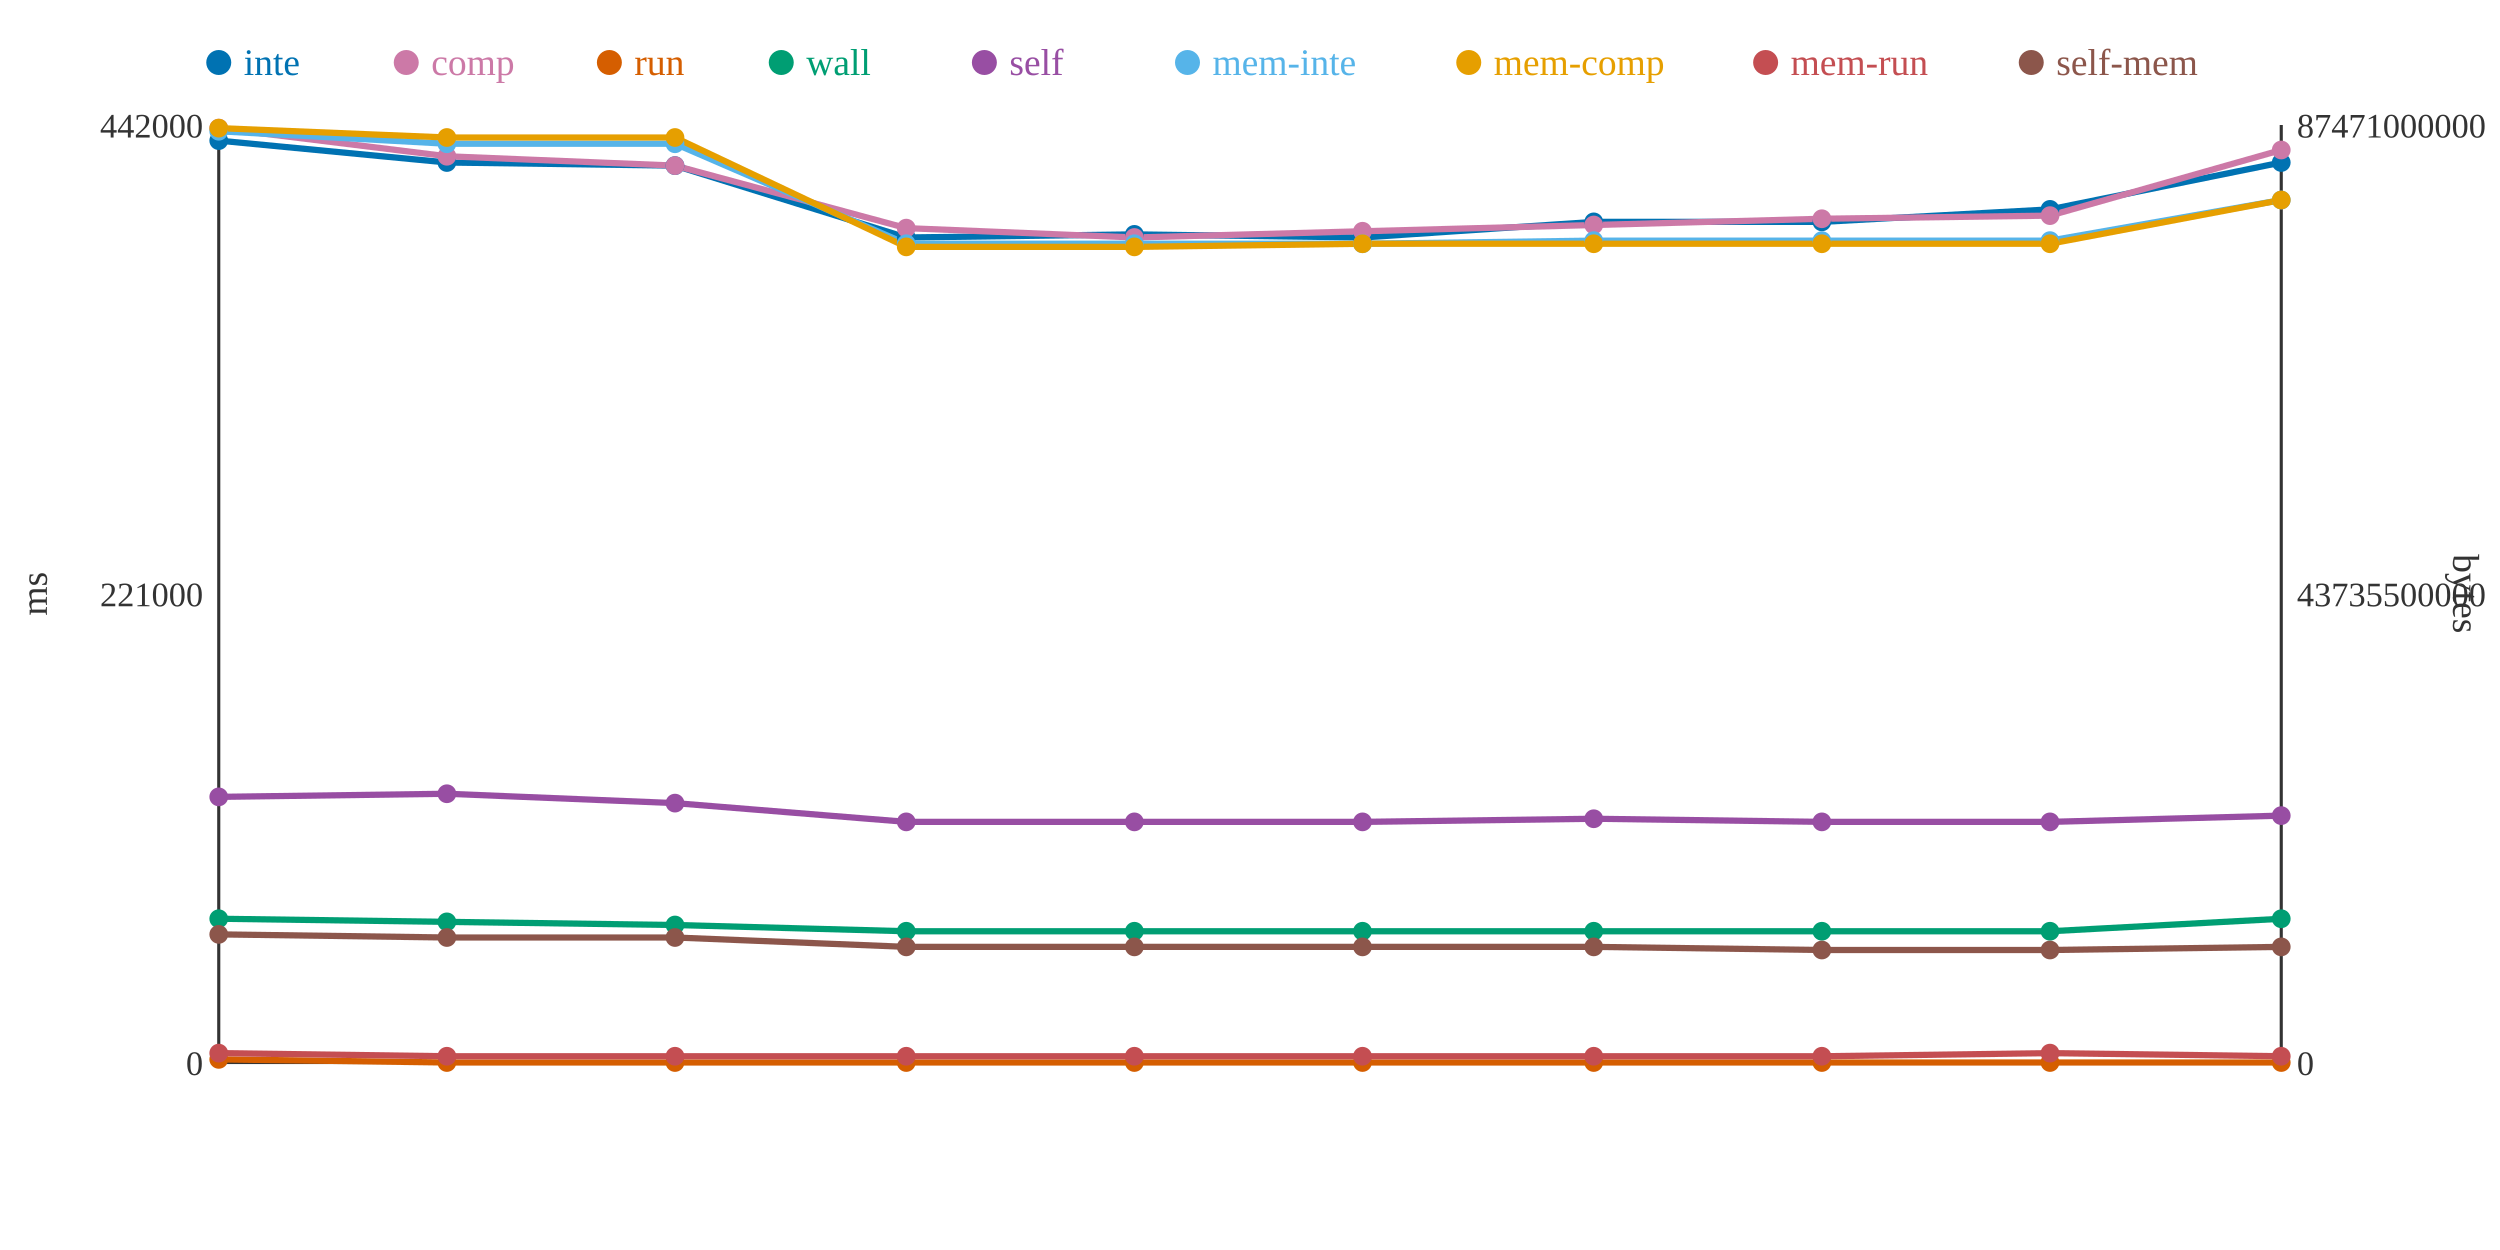
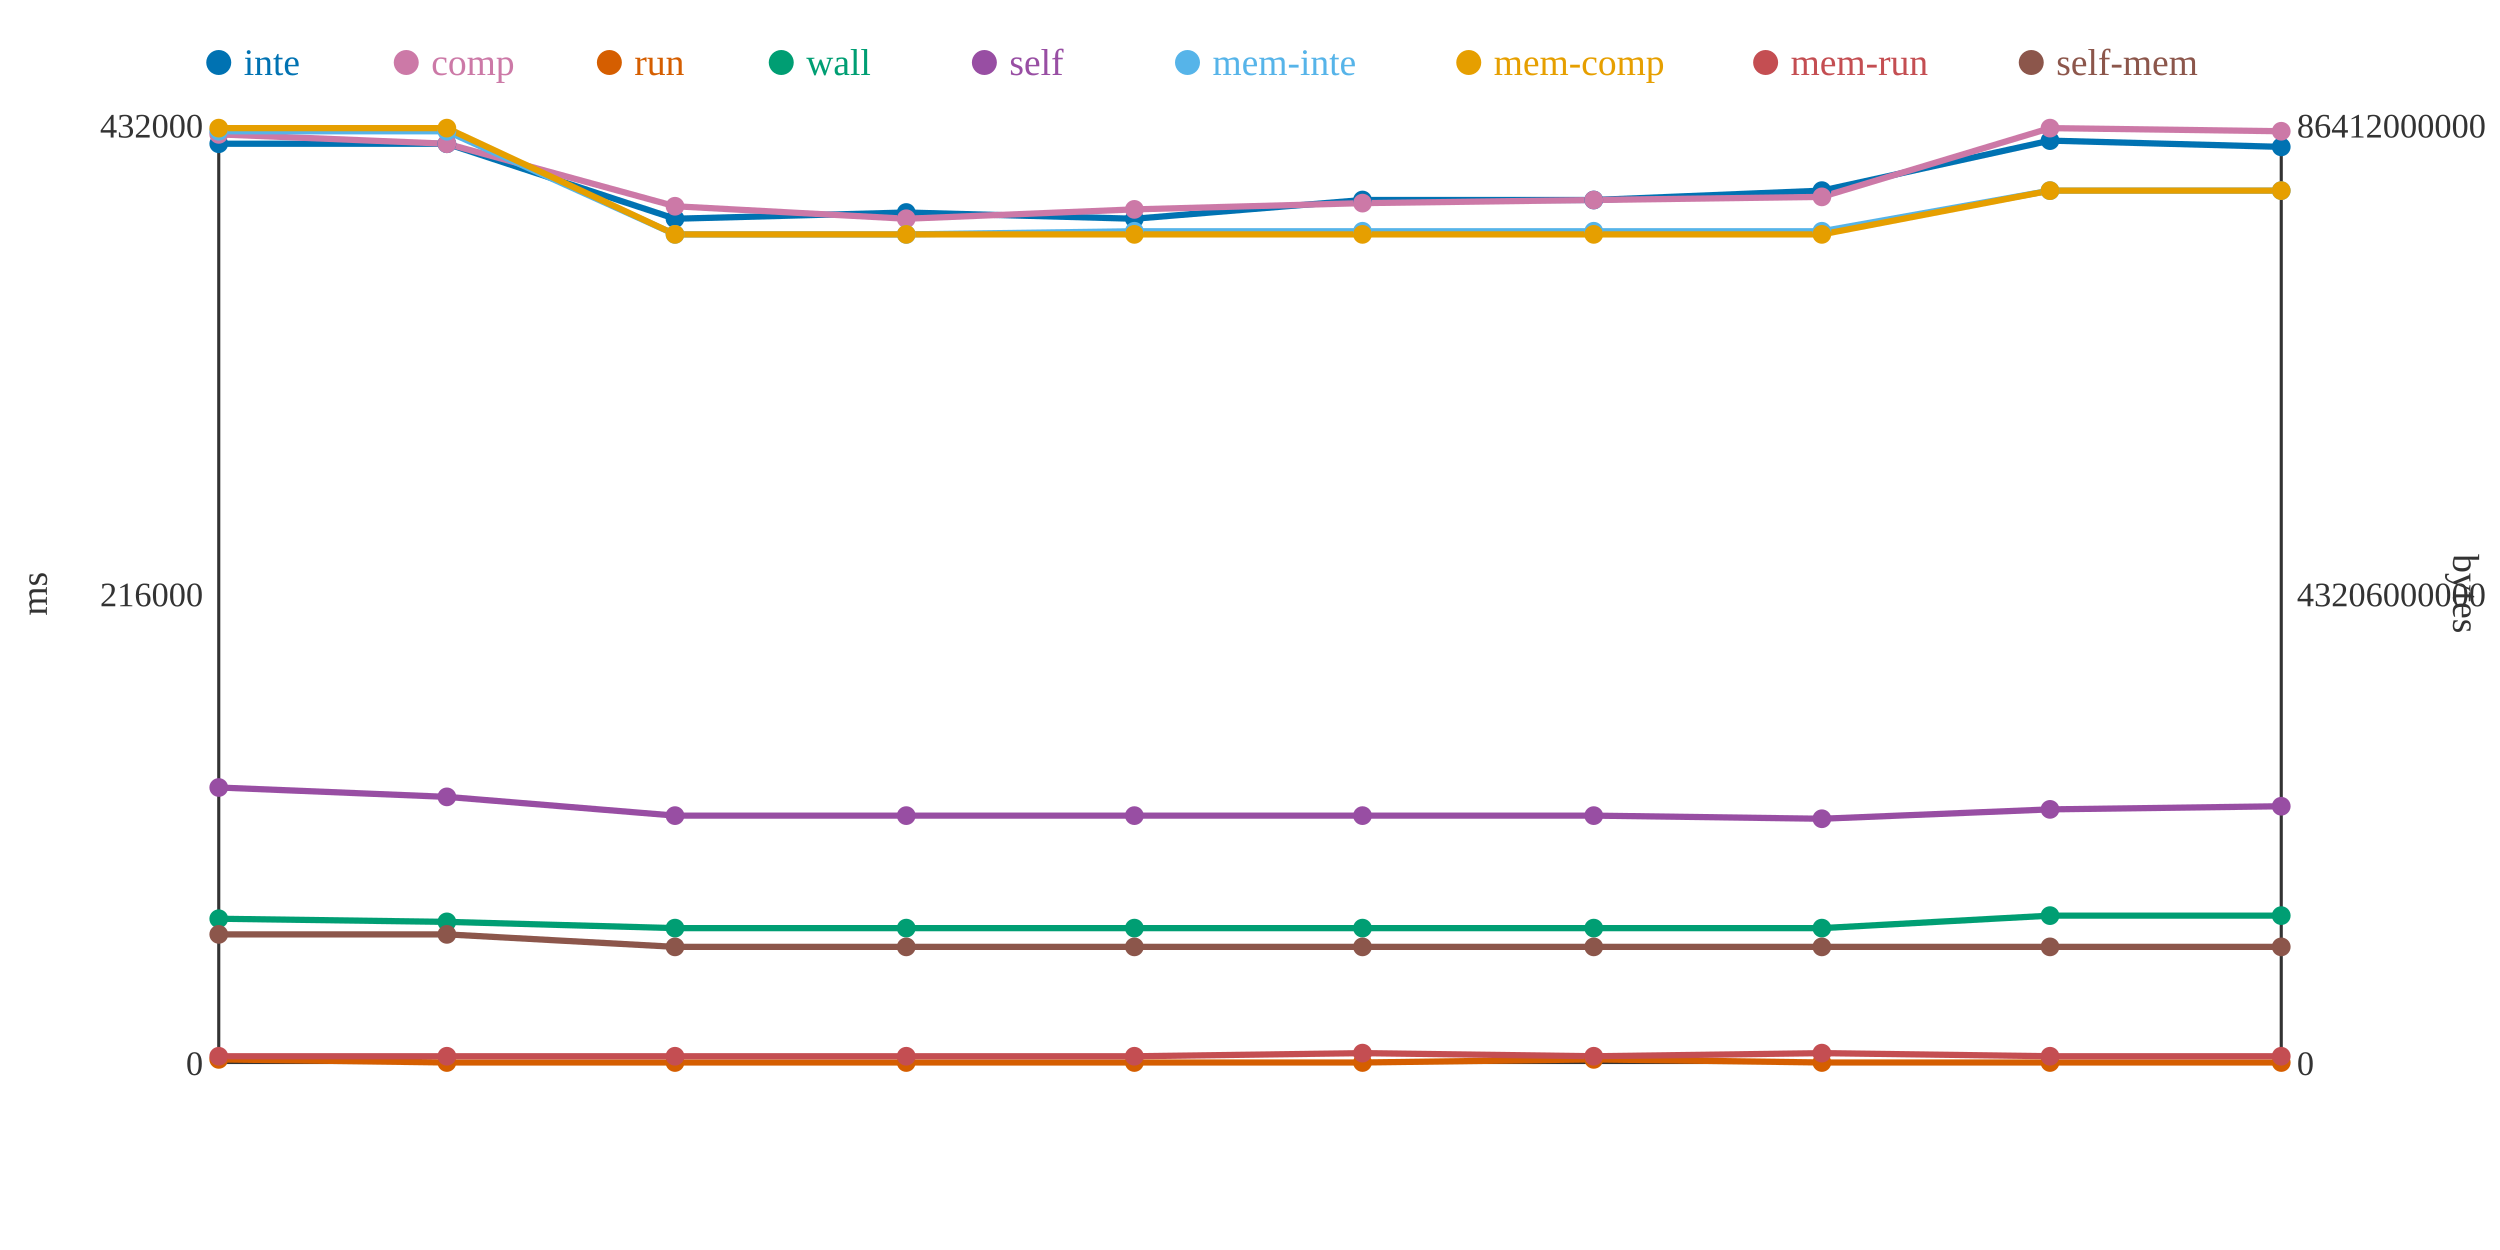
<svg xmlns="http://www.w3.org/2000/svg" width="800" height="400">
  <rect width="800" height="400" fill="white" />
  <line x1="70" y1="40" x2="70" y2="340" stroke="#333" stroke-width="1" />
  <line x1="70" y1="340" x2="730" y2="340" stroke="#333" stroke-width="1" />
  <line x1="730" y1="40" x2="730" y2="340" stroke="#333" stroke-width="1" />
  <text x="65" y="344" text-anchor="end" font-size="11" fill="#333">0</text>
-   <text x="65" y="194" text-anchor="end" font-size="11" fill="#333">221000</text>
-   <text x="65" y="44" text-anchor="end" font-size="11" fill="#333">442000</text>
+   <text x="65" y="194" text-anchor="end" font-size="11" fill="#333">216000</text>
+   <text x="65" y="44" text-anchor="end" font-size="11" fill="#333">432000</text>
  <text x="15" y="190" text-anchor="middle" font-size="12" fill="#333" transform="rotate(-90 15 190)">ms</text>
  <text x="735" y="344" text-anchor="start" font-size="11" fill="#333">0</text>
-   <text x="735" y="194" text-anchor="start" font-size="11" fill="#333">43735500000</text>
-   <text x="735" y="44" text-anchor="start" font-size="11" fill="#333">87471000000</text>
+   <text x="735" y="194" text-anchor="start" font-size="11" fill="#333">43206000000</text>
+   <text x="735" y="44" text-anchor="start" font-size="11" fill="#333">86412000000</text>
  <text x="785" y="190" text-anchor="middle" font-size="12" fill="#333" transform="rotate(90 785 190)">bytes</text>
-   <polyline points="70,45 143,52 216,53 290,76 363,75 436,76 510,71 583,71 656,67 730,52" fill="none" stroke="#0072B2" stroke-width="2" />
-   <polyline points="70,41 143,50 216,53 290,73 363,76 436,74 510,72 583,70 656,69 730,48" fill="none" stroke="#CC79A7" stroke-width="2" />
-   <polyline points="70,339 143,340 216,340 290,340 363,340 436,340 510,340 583,340 656,340 730,340" fill="none" stroke="#D55E00" stroke-width="2" />
-   <polyline points="70,294 143,295 216,296 290,298 363,298 436,298 510,298 583,298 656,298 730,294" fill="none" stroke="#009E73" stroke-width="2" />
-   <polyline points="70,255 143,254 216,257 290,263 363,263 436,263 510,262 583,263 656,263 730,261" fill="none" stroke="#984EA3" stroke-width="2" />
-   <polyline points="70,42 143,46 216,46 290,78 363,78 436,78 510,77 583,77 656,77 730,64" fill="none" stroke="#56B4E9" stroke-width="2" />
-   <polyline points="70,41 143,44 216,44 290,79 363,79 436,78 510,78 583,78 656,78 730,64" fill="none" stroke="#E69F00" stroke-width="2" />
-   <polyline points="70,337 143,338 216,338 290,338 363,338 436,338 510,338 583,338 656,337 730,338" fill="none" stroke="#C44E52" stroke-width="2" />
-   <polyline points="70,299 143,300 216,300 290,303 363,303 436,303 510,303 583,304 656,304 730,303" fill="none" stroke="#8C564B" stroke-width="2" />
-   <circle cx="70" cy="45" r="3" fill="#0072B2" />
-   <circle cx="70" cy="41" r="3" fill="#CC79A7" />
+   <polyline points="70,46 143,46 216,70 290,68 363,70 436,64 510,64 583,61 656,45 730,47" fill="none" stroke="#0072B2" stroke-width="2" />
+   <polyline points="70,43 143,46 216,66 290,70 363,67 436,65 510,64 583,63 656,41 730,42" fill="none" stroke="#CC79A7" stroke-width="2" />
+   <polyline points="70,339 143,340 216,340 290,340 363,340 436,340 510,339 583,340 656,340 730,340" fill="none" stroke="#D55E00" stroke-width="2" />
+   <polyline points="70,294 143,295 216,297 290,297 363,297 436,297 510,297 583,297 656,293 730,293" fill="none" stroke="#009E73" stroke-width="2" />
+   <polyline points="70,252 143,255 216,261 290,261 363,261 436,261 510,261 583,262 656,259 730,258" fill="none" stroke="#984EA3" stroke-width="2" />
+   <polyline points="70,42 143,42 216,75 290,75 363,74 436,74 510,74 583,74 656,61 730,61" fill="none" stroke="#56B4E9" stroke-width="2" />
+   <polyline points="70,41 143,41 216,75 290,75 363,75 436,75 510,75 583,75 656,61 730,61" fill="none" stroke="#E69F00" stroke-width="2" />
+   <polyline points="70,338 143,338 216,338 290,338 363,338 436,337 510,338 583,337 656,338 730,338" fill="none" stroke="#C44E52" stroke-width="2" />
+   <polyline points="70,299 143,299 216,303 290,303 363,303 436,303 510,303 583,303 656,303 730,303" fill="none" stroke="#8C564B" stroke-width="2" />
+   <circle cx="70" cy="46" r="3" fill="#0072B2" />
+   <circle cx="70" cy="43" r="3" fill="#CC79A7" />
  <circle cx="70" cy="339" r="3" fill="#D55E00" />
  <circle cx="70" cy="294" r="3" fill="#009E73" />
-   <circle cx="70" cy="255" r="3" fill="#984EA3" />
+   <circle cx="70" cy="252" r="3" fill="#984EA3" />
  <circle cx="70" cy="42" r="3" fill="#56B4E9" />
  <circle cx="70" cy="41" r="3" fill="#E69F00" />
-   <circle cx="70" cy="337" r="3" fill="#C44E52" />
+   <circle cx="70" cy="338" r="3" fill="#C44E52" />
  <circle cx="70" cy="299" r="3" fill="#8C564B" />
-   <circle cx="143" cy="52" r="3" fill="#0072B2" />
-   <circle cx="143" cy="50" r="3" fill="#CC79A7" />
+   <circle cx="143" cy="46" r="3" fill="#0072B2" />
+   <circle cx="143" cy="46" r="3" fill="#CC79A7" />
  <circle cx="143" cy="340" r="3" fill="#D55E00" />
  <circle cx="143" cy="295" r="3" fill="#009E73" />
-   <circle cx="143" cy="254" r="3" fill="#984EA3" />
-   <circle cx="143" cy="46" r="3" fill="#56B4E9" />
-   <circle cx="143" cy="44" r="3" fill="#E69F00" />
+   <circle cx="143" cy="255" r="3" fill="#984EA3" />
+   <circle cx="143" cy="42" r="3" fill="#56B4E9" />
+   <circle cx="143" cy="41" r="3" fill="#E69F00" />
  <circle cx="143" cy="338" r="3" fill="#C44E52" />
-   <circle cx="143" cy="300" r="3" fill="#8C564B" />
-   <circle cx="216" cy="53" r="3" fill="#0072B2" />
-   <circle cx="216" cy="53" r="3" fill="#CC79A7" />
+   <circle cx="143" cy="299" r="3" fill="#8C564B" />
+   <circle cx="216" cy="70" r="3" fill="#0072B2" />
+   <circle cx="216" cy="66" r="3" fill="#CC79A7" />
  <circle cx="216" cy="340" r="3" fill="#D55E00" />
-   <circle cx="216" cy="296" r="3" fill="#009E73" />
-   <circle cx="216" cy="257" r="3" fill="#984EA3" />
-   <circle cx="216" cy="46" r="3" fill="#56B4E9" />
-   <circle cx="216" cy="44" r="3" fill="#E69F00" />
+   <circle cx="216" cy="297" r="3" fill="#009E73" />
+   <circle cx="216" cy="261" r="3" fill="#984EA3" />
+   <circle cx="216" cy="75" r="3" fill="#56B4E9" />
+   <circle cx="216" cy="75" r="3" fill="#E69F00" />
  <circle cx="216" cy="338" r="3" fill="#C44E52" />
-   <circle cx="216" cy="300" r="3" fill="#8C564B" />
-   <circle cx="290" cy="76" r="3" fill="#0072B2" />
-   <circle cx="290" cy="73" r="3" fill="#CC79A7" />
+   <circle cx="216" cy="303" r="3" fill="#8C564B" />
+   <circle cx="290" cy="68" r="3" fill="#0072B2" />
+   <circle cx="290" cy="70" r="3" fill="#CC79A7" />
  <circle cx="290" cy="340" r="3" fill="#D55E00" />
-   <circle cx="290" cy="298" r="3" fill="#009E73" />
-   <circle cx="290" cy="263" r="3" fill="#984EA3" />
-   <circle cx="290" cy="78" r="3" fill="#56B4E9" />
-   <circle cx="290" cy="79" r="3" fill="#E69F00" />
+   <circle cx="290" cy="297" r="3" fill="#009E73" />
+   <circle cx="290" cy="261" r="3" fill="#984EA3" />
+   <circle cx="290" cy="75" r="3" fill="#56B4E9" />
+   <circle cx="290" cy="75" r="3" fill="#E69F00" />
  <circle cx="290" cy="338" r="3" fill="#C44E52" />
  <circle cx="290" cy="303" r="3" fill="#8C564B" />
-   <circle cx="363" cy="75" r="3" fill="#0072B2" />
-   <circle cx="363" cy="76" r="3" fill="#CC79A7" />
+   <circle cx="363" cy="70" r="3" fill="#0072B2" />
+   <circle cx="363" cy="67" r="3" fill="#CC79A7" />
  <circle cx="363" cy="340" r="3" fill="#D55E00" />
-   <circle cx="363" cy="298" r="3" fill="#009E73" />
-   <circle cx="363" cy="263" r="3" fill="#984EA3" />
-   <circle cx="363" cy="78" r="3" fill="#56B4E9" />
-   <circle cx="363" cy="79" r="3" fill="#E69F00" />
+   <circle cx="363" cy="297" r="3" fill="#009E73" />
+   <circle cx="363" cy="261" r="3" fill="#984EA3" />
+   <circle cx="363" cy="74" r="3" fill="#56B4E9" />
+   <circle cx="363" cy="75" r="3" fill="#E69F00" />
  <circle cx="363" cy="338" r="3" fill="#C44E52" />
  <circle cx="363" cy="303" r="3" fill="#8C564B" />
-   <circle cx="436" cy="76" r="3" fill="#0072B2" />
-   <circle cx="436" cy="74" r="3" fill="#CC79A7" />
+   <circle cx="436" cy="64" r="3" fill="#0072B2" />
+   <circle cx="436" cy="65" r="3" fill="#CC79A7" />
  <circle cx="436" cy="340" r="3" fill="#D55E00" />
-   <circle cx="436" cy="298" r="3" fill="#009E73" />
-   <circle cx="436" cy="263" r="3" fill="#984EA3" />
-   <circle cx="436" cy="78" r="3" fill="#56B4E9" />
-   <circle cx="436" cy="78" r="3" fill="#E69F00" />
-   <circle cx="436" cy="338" r="3" fill="#C44E52" />
+   <circle cx="436" cy="297" r="3" fill="#009E73" />
+   <circle cx="436" cy="261" r="3" fill="#984EA3" />
+   <circle cx="436" cy="74" r="3" fill="#56B4E9" />
+   <circle cx="436" cy="75" r="3" fill="#E69F00" />
+   <circle cx="436" cy="337" r="3" fill="#C44E52" />
  <circle cx="436" cy="303" r="3" fill="#8C564B" />
-   <circle cx="510" cy="71" r="3" fill="#0072B2" />
-   <circle cx="510" cy="72" r="3" fill="#CC79A7" />
-   <circle cx="510" cy="340" r="3" fill="#D55E00" />
-   <circle cx="510" cy="298" r="3" fill="#009E73" />
-   <circle cx="510" cy="262" r="3" fill="#984EA3" />
-   <circle cx="510" cy="77" r="3" fill="#56B4E9" />
-   <circle cx="510" cy="78" r="3" fill="#E69F00" />
+   <circle cx="510" cy="64" r="3" fill="#0072B2" />
+   <circle cx="510" cy="64" r="3" fill="#CC79A7" />
+   <circle cx="510" cy="339" r="3" fill="#D55E00" />
+   <circle cx="510" cy="297" r="3" fill="#009E73" />
+   <circle cx="510" cy="261" r="3" fill="#984EA3" />
+   <circle cx="510" cy="74" r="3" fill="#56B4E9" />
+   <circle cx="510" cy="75" r="3" fill="#E69F00" />
  <circle cx="510" cy="338" r="3" fill="#C44E52" />
  <circle cx="510" cy="303" r="3" fill="#8C564B" />
-   <circle cx="583" cy="71" r="3" fill="#0072B2" />
-   <circle cx="583" cy="70" r="3" fill="#CC79A7" />
+   <circle cx="583" cy="61" r="3" fill="#0072B2" />
+   <circle cx="583" cy="63" r="3" fill="#CC79A7" />
  <circle cx="583" cy="340" r="3" fill="#D55E00" />
-   <circle cx="583" cy="298" r="3" fill="#009E73" />
-   <circle cx="583" cy="263" r="3" fill="#984EA3" />
-   <circle cx="583" cy="77" r="3" fill="#56B4E9" />
-   <circle cx="583" cy="78" r="3" fill="#E69F00" />
-   <circle cx="583" cy="338" r="3" fill="#C44E52" />
-   <circle cx="583" cy="304" r="3" fill="#8C564B" />
-   <circle cx="656" cy="67" r="3" fill="#0072B2" />
-   <circle cx="656" cy="69" r="3" fill="#CC79A7" />
+   <circle cx="583" cy="297" r="3" fill="#009E73" />
+   <circle cx="583" cy="262" r="3" fill="#984EA3" />
+   <circle cx="583" cy="74" r="3" fill="#56B4E9" />
+   <circle cx="583" cy="75" r="3" fill="#E69F00" />
+   <circle cx="583" cy="337" r="3" fill="#C44E52" />
+   <circle cx="583" cy="303" r="3" fill="#8C564B" />
+   <circle cx="656" cy="45" r="3" fill="#0072B2" />
+   <circle cx="656" cy="41" r="3" fill="#CC79A7" />
  <circle cx="656" cy="340" r="3" fill="#D55E00" />
-   <circle cx="656" cy="298" r="3" fill="#009E73" />
-   <circle cx="656" cy="263" r="3" fill="#984EA3" />
-   <circle cx="656" cy="77" r="3" fill="#56B4E9" />
-   <circle cx="656" cy="78" r="3" fill="#E69F00" />
-   <circle cx="656" cy="337" r="3" fill="#C44E52" />
-   <circle cx="656" cy="304" r="3" fill="#8C564B" />
-   <circle cx="730" cy="52" r="3" fill="#0072B2" />
-   <circle cx="730" cy="48" r="3" fill="#CC79A7" />
+   <circle cx="656" cy="293" r="3" fill="#009E73" />
+   <circle cx="656" cy="259" r="3" fill="#984EA3" />
+   <circle cx="656" cy="61" r="3" fill="#56B4E9" />
+   <circle cx="656" cy="61" r="3" fill="#E69F00" />
+   <circle cx="656" cy="338" r="3" fill="#C44E52" />
+   <circle cx="656" cy="303" r="3" fill="#8C564B" />
+   <circle cx="730" cy="47" r="3" fill="#0072B2" />
+   <circle cx="730" cy="42" r="3" fill="#CC79A7" />
  <circle cx="730" cy="340" r="3" fill="#D55E00" />
-   <circle cx="730" cy="294" r="3" fill="#009E73" />
-   <circle cx="730" cy="261" r="3" fill="#984EA3" />
-   <circle cx="730" cy="64" r="3" fill="#56B4E9" />
-   <circle cx="730" cy="64" r="3" fill="#E69F00" />
+   <circle cx="730" cy="293" r="3" fill="#009E73" />
+   <circle cx="730" cy="258" r="3" fill="#984EA3" />
+   <circle cx="730" cy="61" r="3" fill="#56B4E9" />
+   <circle cx="730" cy="61" r="3" fill="#E69F00" />
  <circle cx="730" cy="338" r="3" fill="#C44E52" />
  <circle cx="730" cy="303" r="3" fill="#8C564B" />
  <circle cx="70" cy="20" r="4" fill="#0072B2" />
  <text x="78" y="24" text-anchor="start" font-size="12" fill="#0072B2">inte</text>
  <circle cx="130" cy="20" r="4" fill="#CC79A7" />
  <text x="138" y="24" text-anchor="start" font-size="12" fill="#CC79A7">comp</text>
  <circle cx="195" cy="20" r="4" fill="#D55E00" />
  <text x="203" y="24" text-anchor="start" font-size="12" fill="#D55E00">run</text>
  <circle cx="250" cy="20" r="4" fill="#009E73" />
  <text x="258" y="24" text-anchor="start" font-size="12" fill="#009E73">wall</text>
  <circle cx="315" cy="20" r="4" fill="#984EA3" />
  <text x="323" y="24" text-anchor="start" font-size="12" fill="#984EA3">self</text>
  <circle cx="380" cy="20" r="4" fill="#56B4E9" />
  <text x="388" y="24" text-anchor="start" font-size="12" fill="#56B4E9">mem-inte</text>
  <circle cx="470" cy="20" r="4" fill="#E69F00" />
  <text x="478" y="24" text-anchor="start" font-size="12" fill="#E69F00">mem-comp</text>
  <circle cx="565" cy="20" r="4" fill="#C44E52" />
  <text x="573" y="24" text-anchor="start" font-size="12" fill="#C44E52">mem-run</text>
  <circle cx="650" cy="20" r="4" fill="#8C564B" />
  <text x="658" y="24" text-anchor="start" font-size="12" fill="#8C564B">self-mem</text>
</svg>
